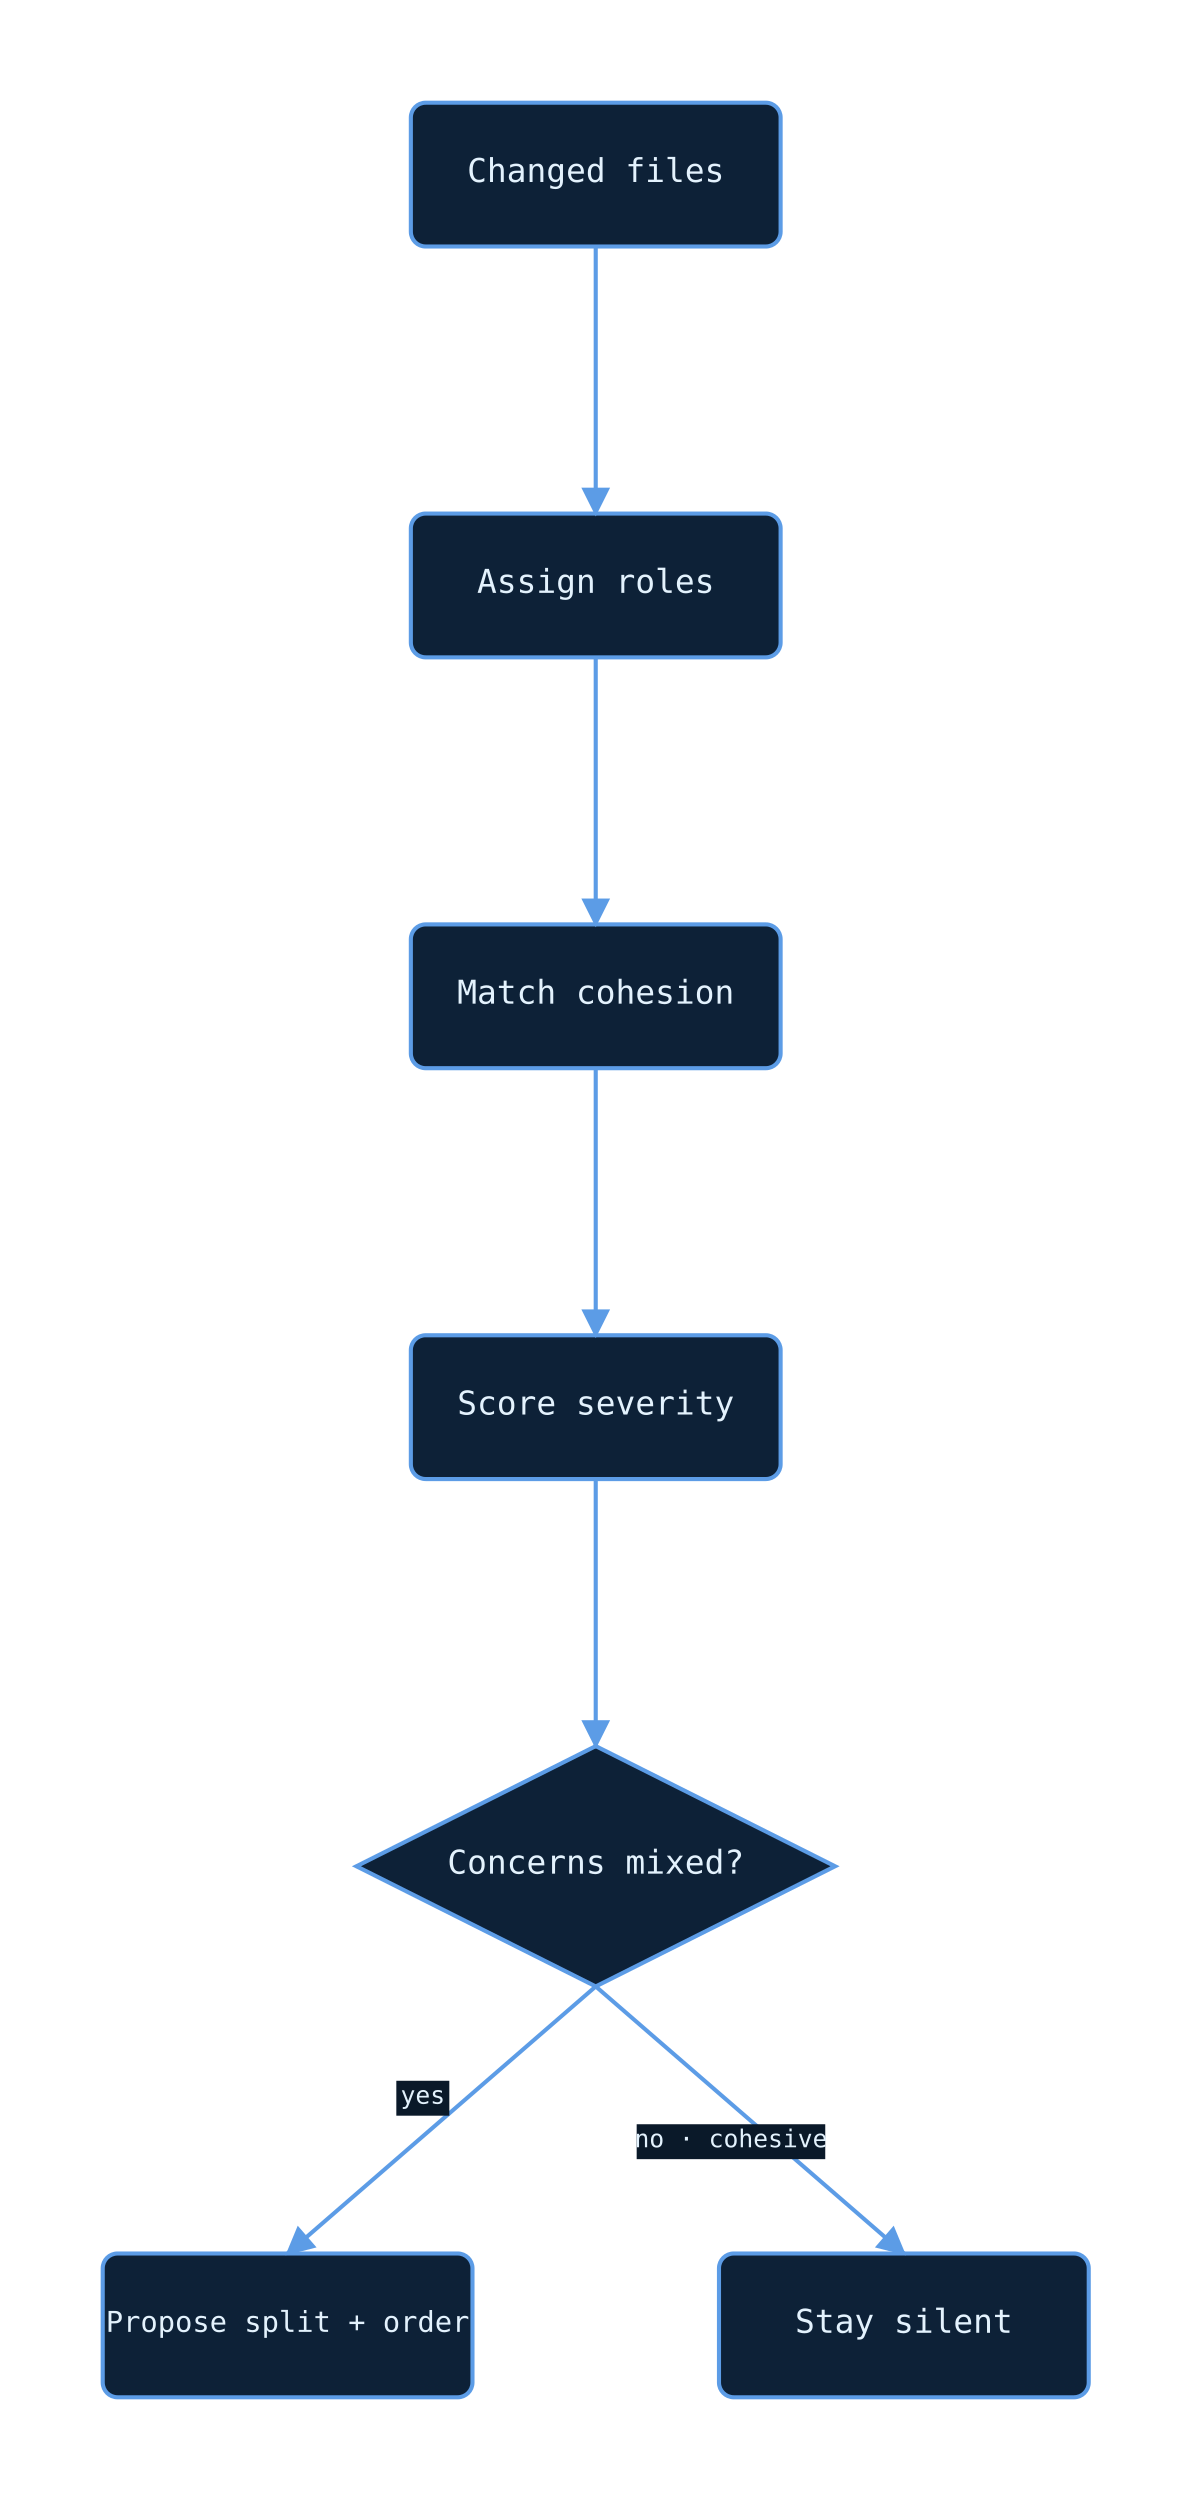
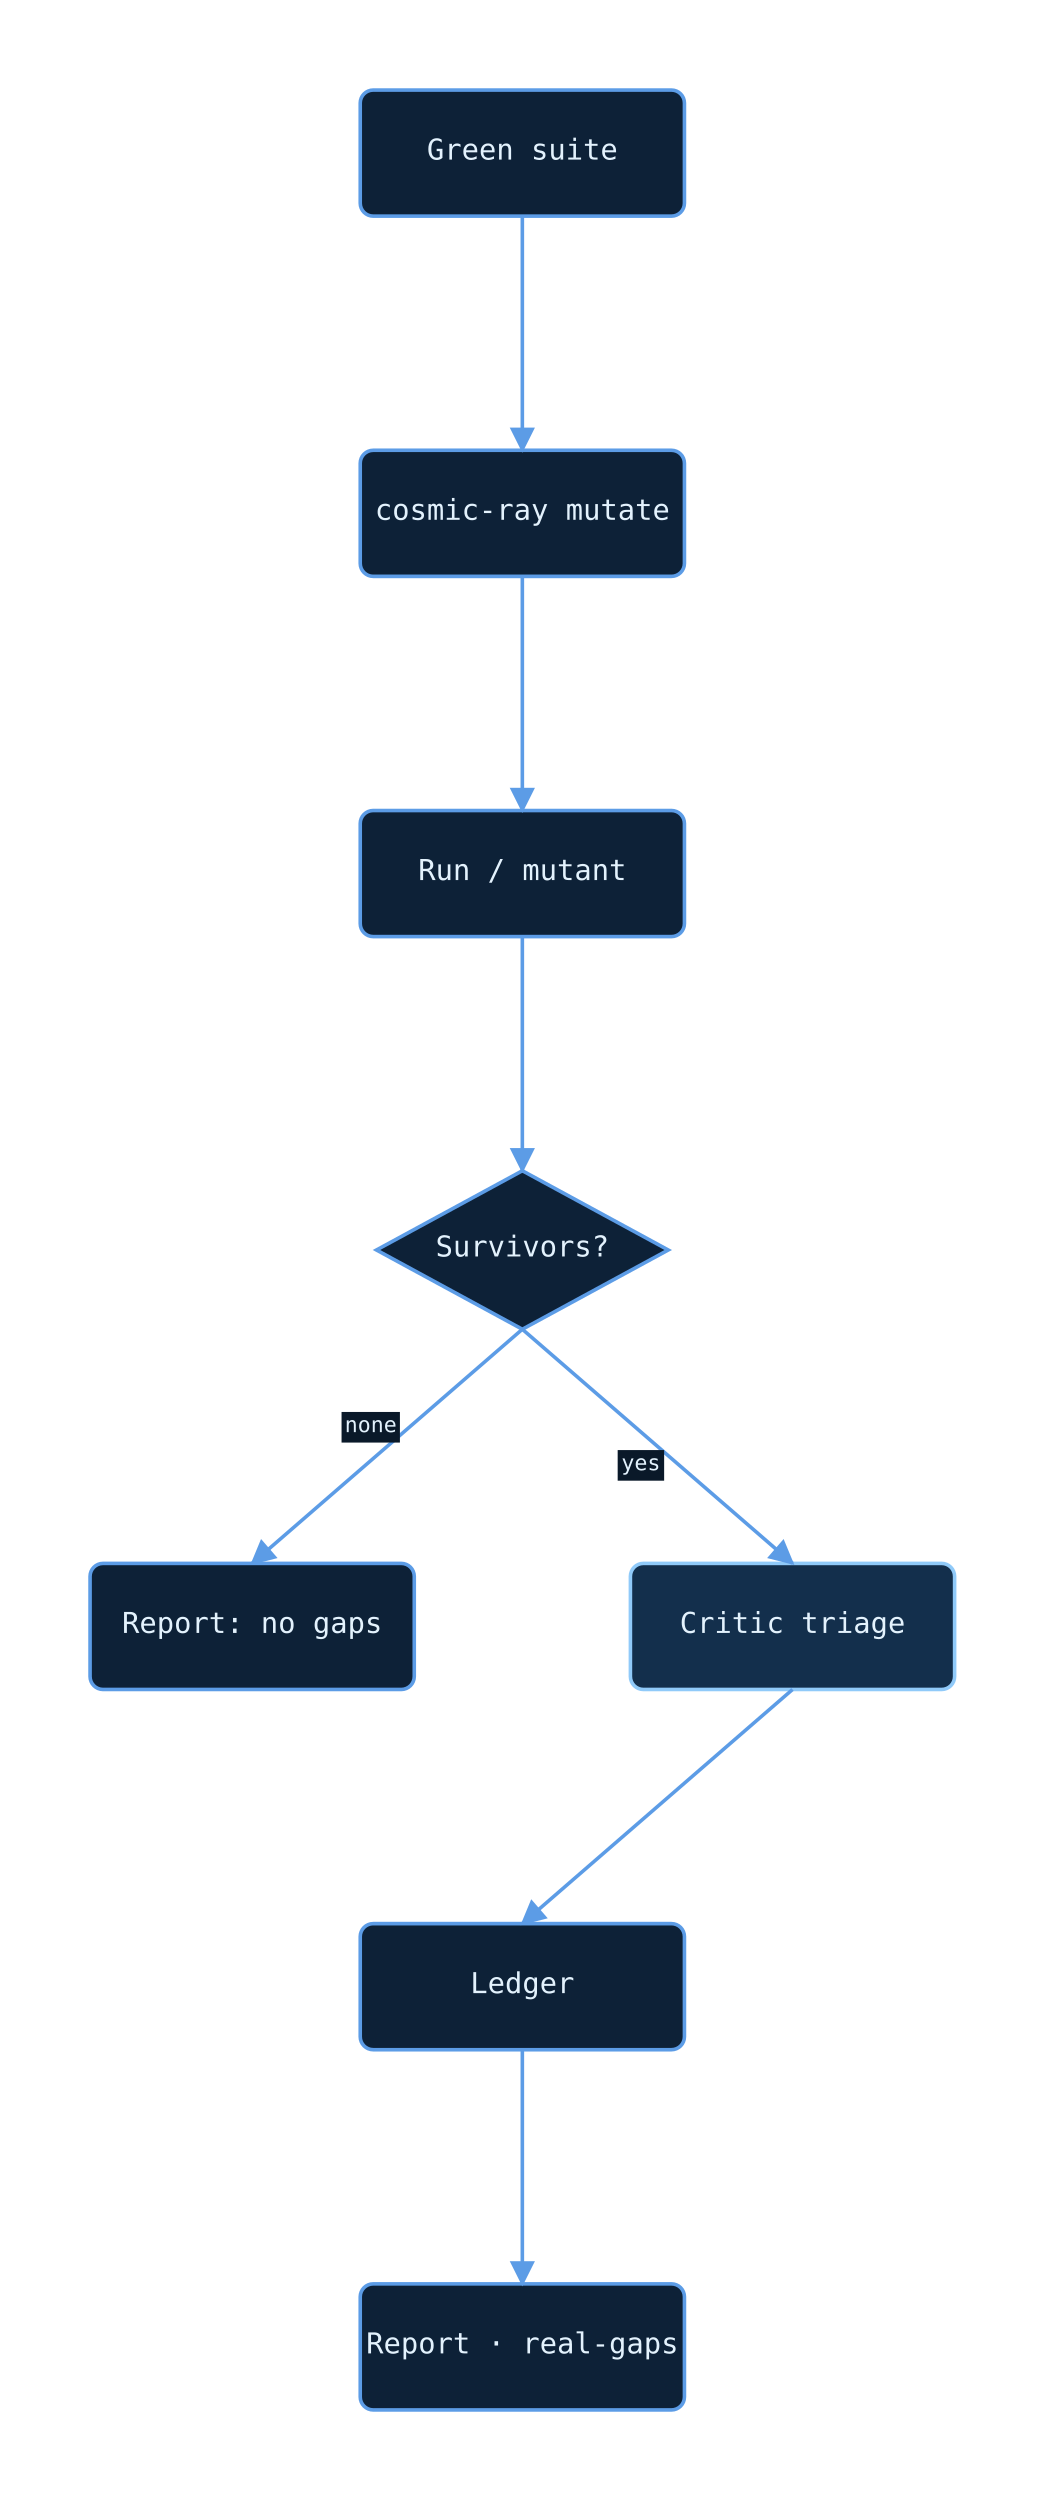
- <svg xmlns="http://www.w3.org/2000/svg" width="580" height="1217" viewBox="0 0 580 1217">
+ <svg xmlns="http://www.w3.org/2000/svg" width="580" height="1388" viewBox="0 0 580 1388">
  <rect x="200" y="50" width="180" height="70" rx="7.2" fill="#0d2137" stroke="#5c9ce6" stroke-width="2" />
  <rect x="200" y="250" width="180" height="70" rx="7.2" fill="#0d2137" stroke="#5c9ce6" stroke-width="2" />
  <rect x="200" y="450" width="180" height="70" rx="7.2" fill="#0d2137" stroke="#5c9ce6" stroke-width="2" />
-   <rect x="200" y="650" width="180" height="70" rx="7.2" fill="#0d2137" stroke="#5c9ce6" stroke-width="2" />
-   <polygon points="290,850 406.5,908.5 290,967 173.5,908.5" fill="#0d2137" stroke="#5c9ce6" stroke-width="2" />
-   <rect x="50" y="1097" width="180" height="70" rx="7.2" fill="#0d2137" stroke="#5c9ce6" stroke-width="2" />
-   <rect x="350" y="1097" width="180" height="70" rx="7.2" fill="#0d2137" stroke="#5c9ce6" stroke-width="2" />
-   <defs>
-     <marker id="marker-el_15" viewBox="0 0 10 10" refX="9" refY="5" markerWidth="7" markerHeight="7" orient="auto-start-reverse">
-       <path d="M 0 0 L 10 5 L 0 10 z" fill="#5c9ce6" />
-     </marker>
-   </defs>
-   <path d="M 290 120 L 290 250" fill="none" stroke="#5c9ce6" stroke-width="2" marker-end="url(#marker-el_15)" />
-   <defs>
-     <marker id="marker-el_16" viewBox="0 0 10 10" refX="9" refY="5" markerWidth="7" markerHeight="7" orient="auto-start-reverse">
-       <path d="M 0 0 L 10 5 L 0 10 z" fill="#5c9ce6" />
-     </marker>
-   </defs>
-   <path d="M 290 320 L 290 450" fill="none" stroke="#5c9ce6" stroke-width="2" marker-end="url(#marker-el_16)" />
+   <polygon points="290,650 371,694 290,738 209,694" fill="#0d2137" stroke="#5c9ce6" stroke-width="2" />
+   <rect x="50" y="868" width="180" height="70" rx="7.2" fill="#0d2137" stroke="#5c9ce6" stroke-width="2" />
+   <rect x="350" y="868" width="180" height="70" rx="7.2" fill="#132f4c" stroke="#90caf9" stroke-width="2" />
+   <rect x="200" y="1068" width="180" height="70" rx="7.2" fill="#0d2137" stroke="#5c9ce6" stroke-width="2" />
+   <rect x="200" y="1268" width="180" height="70" rx="7.2" fill="#0d2137" stroke="#5c9ce6" stroke-width="2" />
  <defs>
    <marker id="marker-el_17" viewBox="0 0 10 10" refX="9" refY="5" markerWidth="7" markerHeight="7" orient="auto-start-reverse">
      <path d="M 0 0 L 10 5 L 0 10 z" fill="#5c9ce6" />
    </marker>
  </defs>
-   <path d="M 290 520 L 290 650" fill="none" stroke="#5c9ce6" stroke-width="2" marker-end="url(#marker-el_17)" />
+   <path d="M 290 120 L 290 250" fill="none" stroke="#5c9ce6" stroke-width="2" marker-end="url(#marker-el_17)" />
  <defs>
    <marker id="marker-el_18" viewBox="0 0 10 10" refX="9" refY="5" markerWidth="7" markerHeight="7" orient="auto-start-reverse">
      <path d="M 0 0 L 10 5 L 0 10 z" fill="#5c9ce6" />
    </marker>
  </defs>
-   <path d="M 290 720 L 290 850" fill="none" stroke="#5c9ce6" stroke-width="2" marker-end="url(#marker-el_18)" />
+   <path d="M 290 320 L 290 450" fill="none" stroke="#5c9ce6" stroke-width="2" marker-end="url(#marker-el_18)" />
  <defs>
    <marker id="marker-el_19" viewBox="0 0 10 10" refX="9" refY="5" markerWidth="7" markerHeight="7" orient="auto-start-reverse">
      <path d="M 0 0 L 10 5 L 0 10 z" fill="#5c9ce6" />
    </marker>
  </defs>
-   <path d="M 290 967 L 140 1097" fill="none" stroke="#5c9ce6" stroke-width="2" marker-end="url(#marker-el_19)" />
+   <path d="M 290 520 L 290 650" fill="none" stroke="#5c9ce6" stroke-width="2" marker-end="url(#marker-el_19)" />
  <defs>
-     <marker id="marker-el_22" viewBox="0 0 10 10" refX="9" refY="5" markerWidth="7" markerHeight="7" orient="auto-start-reverse">
+     <marker id="marker-el_20" viewBox="0 0 10 10" refX="9" refY="5" markerWidth="7" markerHeight="7" orient="auto-start-reverse">
      <path d="M 0 0 L 10 5 L 0 10 z" fill="#5c9ce6" />
    </marker>
  </defs>
-   <path d="M 290 967 L 440 1097" fill="none" stroke="#5c9ce6" stroke-width="2" marker-end="url(#marker-el_22)" />
-   <rect x="192.931" y="1012.92" width="25.8" height="17" rx="0" fill="#0a1929" stroke="transparent" stroke-width="1" stroke-dasharray="8 4" />
-   <rect x="309.931" y="1034.08" width="91.8" height="17" rx="0" fill="#0a1929" stroke="transparent" stroke-width="1" stroke-dasharray="8 4" />
-   <text x="290" y="88.6" font-size="16" font-family="'Cascadia Code','Fira Code',monospace" fill="#e3f2fd" text-anchor="middle" opacity="1">Changed files</text>
-   <text x="290" y="288.6" font-size="16" font-family="'Cascadia Code','Fira Code',monospace" fill="#e3f2fd" text-anchor="middle" opacity="1">Assign roles</text>
-   <text x="290" y="488.6" font-size="16" font-family="'Cascadia Code','Fira Code',monospace" fill="#e3f2fd" text-anchor="middle" opacity="1">Match cohesion</text>
-   <text x="290" y="688.6" font-size="16" font-family="'Cascadia Code','Fira Code',monospace" fill="#e3f2fd" text-anchor="middle" opacity="1">Score severity</text>
-   <text x="290" y="912.1" font-size="16" font-family="'Cascadia Code','Fira Code',monospace" fill="#e3f2fd" text-anchor="middle" opacity="1">Concerns mixed?</text>
-   <text x="140" y="1135.15" font-size="14" font-family="'Cascadia Code','Fira Code',monospace" fill="#e3f2fd" text-anchor="middle" opacity="1">Propose split + order</text>
-   <text x="440" y="1135.6" font-size="16" font-family="'Cascadia Code','Fira Code',monospace" fill="#e3f2fd" text-anchor="middle" opacity="1">Stay silent</text>
-   <text x="205.831" y="1024.12" font-size="12" font-family="'Cascadia Code','Fira Code',monospace" fill="#e3f2fd" text-anchor="middle" opacity="1">yes</text>
-   <text x="355.831" y="1045.28" font-size="12" font-family="'Cascadia Code','Fira Code',monospace" fill="#e3f2fd" text-anchor="middle" opacity="1">no · cohesive</text>
+   <path d="M 290 738 L 140 868" fill="none" stroke="#5c9ce6" stroke-width="2" marker-end="url(#marker-el_20)" />
+   <defs>
+     <marker id="marker-el_23" viewBox="0 0 10 10" refX="9" refY="5" markerWidth="7" markerHeight="7" orient="auto-start-reverse">
+       <path d="M 0 0 L 10 5 L 0 10 z" fill="#5c9ce6" />
+     </marker>
+   </defs>
+   <path d="M 290 738 L 440 868" fill="none" stroke="#5c9ce6" stroke-width="2" marker-end="url(#marker-el_23)" />
+   <defs>
+     <marker id="marker-el_26" viewBox="0 0 10 10" refX="9" refY="5" markerWidth="7" markerHeight="7" orient="auto-start-reverse">
+       <path d="M 0 0 L 10 5 L 0 10 z" fill="#5c9ce6" />
+     </marker>
+   </defs>
+   <path d="M 440 938 L 290 1068" fill="none" stroke="#5c9ce6" stroke-width="2" marker-end="url(#marker-el_26)" />
+   <defs>
+     <marker id="marker-el_27" viewBox="0 0 10 10" refX="9" refY="5" markerWidth="7" markerHeight="7" orient="auto-start-reverse">
+       <path d="M 0 0 L 10 5 L 0 10 z" fill="#5c9ce6" />
+     </marker>
+   </defs>
+   <path d="M 290 1138 L 290 1268" fill="none" stroke="#5c9ce6" stroke-width="2" marker-end="url(#marker-el_27)" />
+   <rect x="189.631" y="783.92" width="32.4" height="17" rx="0" fill="#0a1929" stroke="transparent" stroke-width="1" stroke-dasharray="8 4" />
+   <rect x="342.931" y="805.08" width="25.8" height="17" rx="0" fill="#0a1929" stroke="transparent" stroke-width="1" stroke-dasharray="8 4" />
+   <text x="290" y="88.6" font-size="16" font-family="'Cascadia Code','Fira Code',monospace" fill="#e3f2fd" text-anchor="middle" opacity="1">Green suite</text>
+   <text x="290" y="288.6" font-size="16" font-family="'Cascadia Code','Fira Code',monospace" fill="#e3f2fd" text-anchor="middle" opacity="1">cosmic-ray mutate</text>
+   <text x="290" y="488.6" font-size="16" font-family="'Cascadia Code','Fira Code',monospace" fill="#e3f2fd" text-anchor="middle" opacity="1">Run / mutant</text>
+   <text x="290" y="697.6" font-size="16" font-family="'Cascadia Code','Fira Code',monospace" fill="#e3f2fd" text-anchor="middle" opacity="1">Survivors?</text>
+   <text x="140" y="906.6" font-size="16" font-family="'Cascadia Code','Fira Code',monospace" fill="#e3f2fd" text-anchor="middle" opacity="1">Report: no gaps</text>
+   <text x="440" y="906.6" font-size="16" font-family="'Cascadia Code','Fira Code',monospace" fill="#e3f2fd" text-anchor="middle" opacity="1">Critic triage</text>
+   <text x="290" y="1106.6" font-size="16" font-family="'Cascadia Code','Fira Code',monospace" fill="#e3f2fd" text-anchor="middle" opacity="1">Ledger</text>
+   <text x="290" y="1306.6" font-size="16" font-family="'Cascadia Code','Fira Code',monospace" fill="#e3f2fd" text-anchor="middle" opacity="1">Report · real-gaps</text>
+   <text x="205.831" y="795.12" font-size="12" font-family="'Cascadia Code','Fira Code',monospace" fill="#e3f2fd" text-anchor="middle" opacity="1">none</text>
+   <text x="355.831" y="816.28" font-size="12" font-family="'Cascadia Code','Fira Code',monospace" fill="#e3f2fd" text-anchor="middle" opacity="1">yes</text>
</svg>
